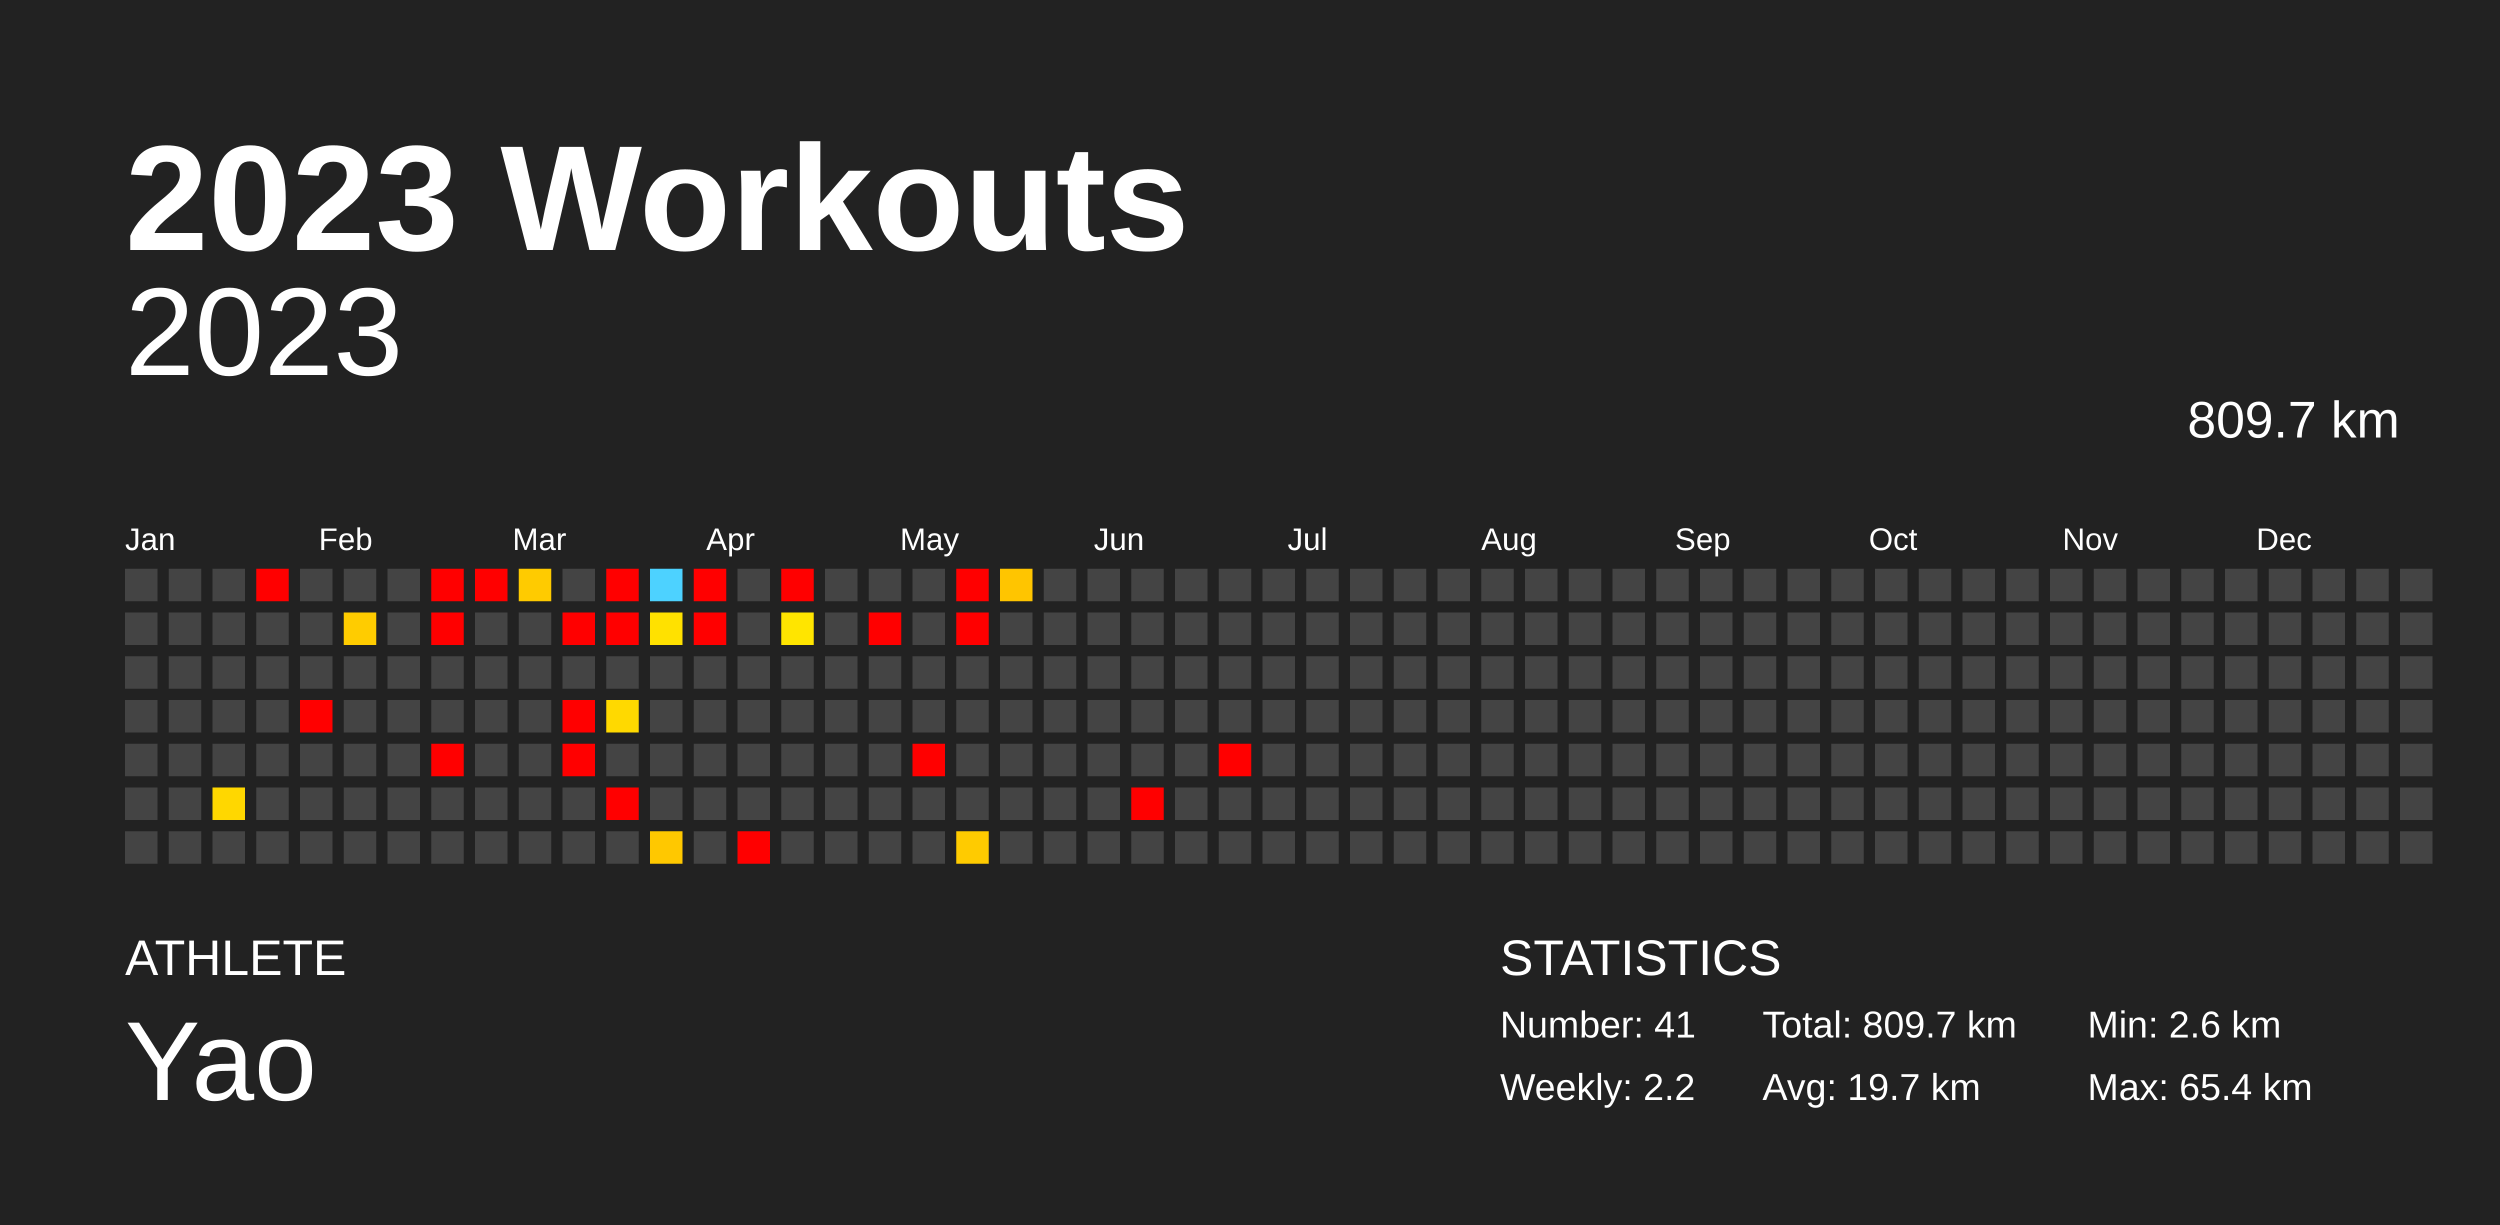
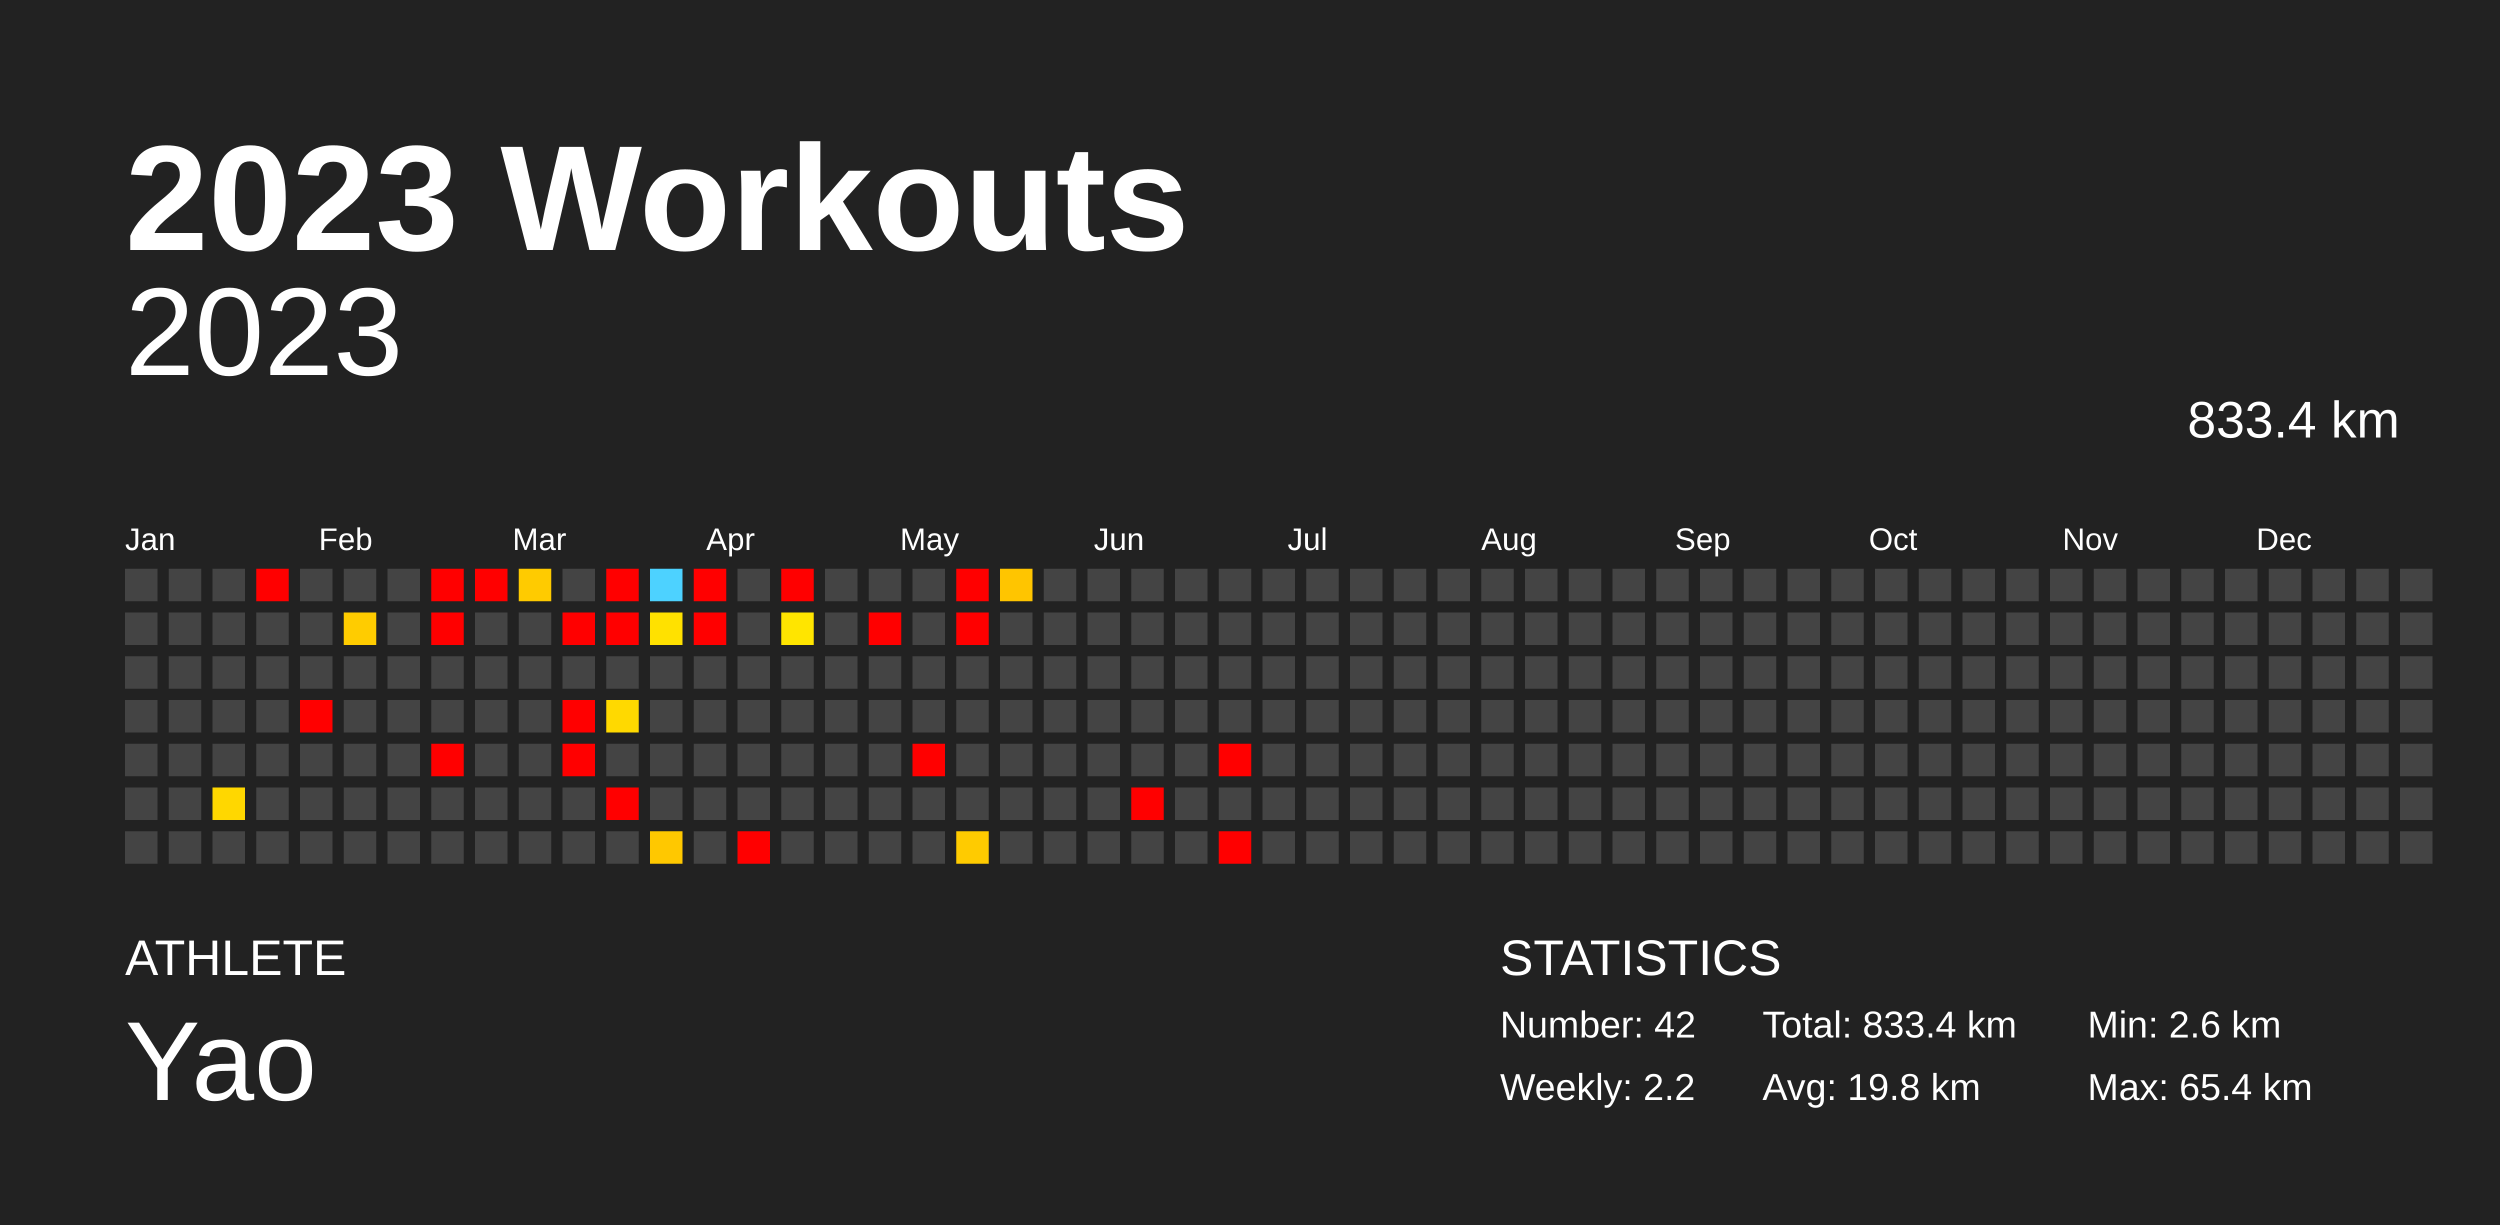
<svg xmlns="http://www.w3.org/2000/svg" baseProfile="full" height="98mm" version="1.1" viewBox="0,0,200,98" width="200mm">
  <defs />
  <rect fill="#222222" height="98" width="200" x="0" y="0" />
  <text fill="#FFFFFF" style="font-size:12px; font-family:Arial; font-weight:bold;" x="10" y="20">2023 Workouts</text>
  <text fill="#FFFFFF" style="font-size:4px; font-family:Arial" x="10" y="78">ATHLETE</text>
  <text fill="#FFFFFF" style="font-size:9px; font-family:Arial" x="10" y="88">Yao</text>
  <text fill="#FFFFFF" style="font-size:4px; font-family:Arial" x="120" y="78">STATISTICS</text>
-   <text fill="#FFFFFF" style="font-size:3px; font-family:Arial" x="120" y="83">Number: 41</text>
+   <text fill="#FFFFFF" style="font-size:3px; font-family:Arial" x="120" y="83">Number: 42</text>
  <text fill="#FFFFFF" style="font-size:3px; font-family:Arial" x="120" y="88">Weekly: 2.2</text>
-   <text fill="#FFFFFF" style="font-size:3px; font-family:Arial" x="141" y="83">Total: 809.7 km</text>
-   <text fill="#FFFFFF" style="font-size:3px; font-family:Arial" x="141" y="88">Avg: 19.7 km</text>
+   <text fill="#FFFFFF" style="font-size:3px; font-family:Arial" x="141" y="83">Total: 833.4 km</text>
+   <text fill="#FFFFFF" style="font-size:3px; font-family:Arial" x="141" y="88">Avg: 19.8 km</text>
  <text fill="#FFFFFF" style="font-size:3px; font-family:Arial" x="167" y="83">Min: 2.6 km</text>
  <text fill="#FFFFFF" style="font-size:3px; font-family:Arial" x="167" y="88">Max: 65.4 km</text>
  <text alignment-baseline="hanging" fill="#FFFFFF" style="font-size:10.0px; font-family:Arial;" x="10" y="30">2023</text>
-   <text alignment-baseline="hanging" fill="#FFFFFF" style="font-size:4.125px; font-family:Arial;" x="175" y="35">809.7 km</text>
+   <text alignment-baseline="hanging" fill="#FFFFFF" style="font-size:4.125px; font-family:Arial;" x="175" y="35">833.4 km</text>
  <text fill="#FFFFFF" style="font-size:2.5px; font-family:Arial" x="10.0" y="44">Jan</text>
  <text fill="#FFFFFF" style="font-size:2.5px; font-family:Arial" x="25.5" y="44">Feb</text>
  <text fill="#FFFFFF" style="font-size:2.5px; font-family:Arial" x="41.0" y="44">Mar</text>
  <text fill="#FFFFFF" style="font-size:2.5px; font-family:Arial" x="56.5" y="44">Apr</text>
  <text fill="#FFFFFF" style="font-size:2.5px; font-family:Arial" x="72.0" y="44">May</text>
  <text fill="#FFFFFF" style="font-size:2.5px; font-family:Arial" x="87.5" y="44">Jun</text>
  <text fill="#FFFFFF" style="font-size:2.5px; font-family:Arial" x="103.0" y="44">Jul</text>
  <text fill="#FFFFFF" style="font-size:2.5px; font-family:Arial" x="118.5" y="44">Aug</text>
  <text fill="#FFFFFF" style="font-size:2.5px; font-family:Arial" x="134.0" y="44">Sep</text>
  <text fill="#FFFFFF" style="font-size:2.5px; font-family:Arial" x="149.5" y="44">Oct</text>
  <text fill="#FFFFFF" style="font-size:2.5px; font-family:Arial" x="165.0" y="44">Nov</text>
  <text fill="#FFFFFF" style="font-size:2.5px; font-family:Arial" x="180.5" y="44">Dec</text>
  <rect fill="#444444" height="2.6" width="2.6" x="10.0" y="45.5" />
  <rect fill="#444444" height="2.6" width="2.6" x="10.0" y="49.0" />
  <rect fill="#444444" height="2.6" width="2.6" x="10.0" y="52.5" />
  <rect fill="#444444" height="2.6" width="2.6" x="10.0" y="56.0" />
  <rect fill="#444444" height="2.6" width="2.6" x="10.0" y="59.5" />
  <rect fill="#444444" height="2.6" width="2.6" x="10.0" y="63.0" />
  <rect fill="#444444" height="2.6" width="2.6" x="10.0" y="66.5" />
  <rect fill="#444444" height="2.6" width="2.6" x="13.5" y="45.5" />
  <rect fill="#444444" height="2.6" width="2.6" x="13.5" y="49.0" />
  <rect fill="#444444" height="2.6" width="2.6" x="13.5" y="52.5" />
  <rect fill="#444444" height="2.6" width="2.6" x="13.5" y="56.0" />
  <rect fill="#444444" height="2.6" width="2.6" x="13.5" y="59.5" />
  <rect fill="#444444" height="2.6" width="2.6" x="13.5" y="63.0" />
  <rect fill="#444444" height="2.6" width="2.6" x="13.5" y="66.5" />
  <rect fill="#444444" height="2.6" width="2.6" x="17.0" y="45.5" />
  <rect fill="#444444" height="2.6" width="2.6" x="17.0" y="49.0" />
  <rect fill="#444444" height="2.6" width="2.6" x="17.0" y="52.5" />
  <rect fill="#444444" height="2.6" width="2.6" x="17.0" y="56.0" />
  <rect fill="#444444" height="2.6" width="2.6" x="17.0" y="59.5" />
  <rect fill="#ffd700" height="2.6" width="2.6" x="17.0" y="63.0" />
  <rect fill="#444444" height="2.6" width="2.6" x="17.0" y="66.5" />
  <rect fill="red" height="2.6" width="2.6" x="20.5" y="45.5" />
  <rect fill="#444444" height="2.6" width="2.6" x="20.5" y="49.0" />
  <rect fill="#444444" height="2.6" width="2.6" x="20.5" y="52.5" />
  <rect fill="#444444" height="2.6" width="2.6" x="20.5" y="56.0" />
  <rect fill="#444444" height="2.6" width="2.6" x="20.5" y="59.5" />
  <rect fill="#444444" height="2.6" width="2.6" x="20.5" y="63.0" />
  <rect fill="#444444" height="2.6" width="2.6" x="20.5" y="66.5" />
  <rect fill="#444444" height="2.6" width="2.6" x="24.0" y="45.5" />
  <rect fill="#444444" height="2.6" width="2.6" x="24.0" y="49.0" />
  <rect fill="#444444" height="2.6" width="2.6" x="24.0" y="52.5" />
  <rect fill="red" height="2.6" width="2.6" x="24.0" y="56.0" />
  <rect fill="#444444" height="2.6" width="2.6" x="24.0" y="59.5" />
  <rect fill="#444444" height="2.6" width="2.6" x="24.0" y="63.0" />
  <rect fill="#444444" height="2.6" width="2.6" x="24.0" y="66.5" />
  <rect fill="#444444" height="2.6" width="2.6" x="27.5" y="45.5" />
  <rect fill="#ffcc00" height="2.6" width="2.6" x="27.5" y="49.0" />
  <rect fill="#444444" height="2.6" width="2.6" x="27.5" y="52.5" />
  <rect fill="#444444" height="2.6" width="2.6" x="27.5" y="56.0" />
  <rect fill="#444444" height="2.6" width="2.6" x="27.5" y="59.5" />
  <rect fill="#444444" height="2.6" width="2.6" x="27.5" y="63.0" />
  <rect fill="#444444" height="2.6" width="2.6" x="27.5" y="66.5" />
  <rect fill="#444444" height="2.6" width="2.6" x="31.0" y="45.5" />
  <rect fill="#444444" height="2.6" width="2.6" x="31.0" y="49.0" />
  <rect fill="#444444" height="2.6" width="2.6" x="31.0" y="52.5" />
  <rect fill="#444444" height="2.6" width="2.6" x="31.0" y="56.0" />
  <rect fill="#444444" height="2.6" width="2.6" x="31.0" y="59.5" />
  <rect fill="#444444" height="2.6" width="2.6" x="31.0" y="63.0" />
  <rect fill="#444444" height="2.6" width="2.6" x="31.0" y="66.5" />
  <rect fill="red" height="2.6" width="2.6" x="34.5" y="45.5" />
  <rect fill="red" height="2.6" width="2.6" x="34.5" y="49.0" />
  <rect fill="#444444" height="2.6" width="2.6" x="34.5" y="52.5" />
  <rect fill="#444444" height="2.6" width="2.6" x="34.5" y="56.0" />
  <rect fill="red" height="2.6" width="2.6" x="34.5" y="59.5" />
  <rect fill="#444444" height="2.6" width="2.6" x="34.5" y="63.0" />
  <rect fill="#444444" height="2.6" width="2.6" x="34.5" y="66.5" />
  <rect fill="red" height="2.6" width="2.6" x="38.0" y="45.5" />
  <rect fill="#444444" height="2.6" width="2.6" x="38.0" y="49.0" />
  <rect fill="#444444" height="2.6" width="2.6" x="38.0" y="52.5" />
  <rect fill="#444444" height="2.6" width="2.6" x="38.0" y="56.0" />
  <rect fill="#444444" height="2.6" width="2.6" x="38.0" y="59.5" />
  <rect fill="#444444" height="2.6" width="2.6" x="38.0" y="63.0" />
  <rect fill="#444444" height="2.6" width="2.6" x="38.0" y="66.5" />
  <rect fill="#ffcb00" height="2.6" width="2.6" x="41.5" y="45.5" />
  <rect fill="#444444" height="2.6" width="2.6" x="41.5" y="49.0" />
  <rect fill="#444444" height="2.6" width="2.6" x="41.5" y="52.5" />
  <rect fill="#444444" height="2.6" width="2.6" x="41.5" y="56.0" />
  <rect fill="#444444" height="2.6" width="2.6" x="41.5" y="59.5" />
  <rect fill="#444444" height="2.6" width="2.6" x="41.5" y="63.0" />
  <rect fill="#444444" height="2.6" width="2.6" x="41.5" y="66.5" />
  <rect fill="#444444" height="2.6" width="2.6" x="45.0" y="45.5" />
  <rect fill="red" height="2.6" width="2.6" x="45.0" y="49.0" />
  <rect fill="#444444" height="2.6" width="2.6" x="45.0" y="52.5" />
  <rect fill="red" height="2.6" width="2.6" x="45.0" y="56.0" />
  <rect fill="red" height="2.6" width="2.6" x="45.0" y="59.5" />
  <rect fill="#444444" height="2.6" width="2.6" x="45.0" y="63.0" />
  <rect fill="#444444" height="2.6" width="2.6" x="45.0" y="66.5" />
  <rect fill="red" height="2.6" width="2.6" x="48.5" y="45.5" />
  <rect fill="red" height="2.6" width="2.6" x="48.5" y="49.0" />
  <rect fill="#444444" height="2.6" width="2.6" x="48.5" y="52.5" />
  <rect fill="#ffd900" height="2.6" width="2.6" x="48.5" y="56.0" />
  <rect fill="#444444" height="2.6" width="2.6" x="48.5" y="59.5" />
  <rect fill="red" height="2.6" width="2.6" x="48.5" y="63.0" />
  <rect fill="#444444" height="2.6" width="2.6" x="48.5" y="66.5" />
  <rect fill="#4dd2ff" height="2.6" width="2.6" x="52.0" y="45.5" />
  <rect fill="#ffe100" height="2.6" width="2.6" x="52.0" y="49.0" />
  <rect fill="#444444" height="2.6" width="2.6" x="52.0" y="52.5" />
  <rect fill="#444444" height="2.6" width="2.6" x="52.0" y="56.0" />
  <rect fill="#444444" height="2.6" width="2.6" x="52.0" y="59.5" />
  <rect fill="#444444" height="2.6" width="2.6" x="52.0" y="63.0" />
  <rect fill="#ffc800" height="2.6" width="2.6" x="52.0" y="66.5" />
  <rect fill="red" height="2.6" width="2.6" x="55.5" y="45.5" />
  <rect fill="red" height="2.6" width="2.6" x="55.5" y="49.0" />
  <rect fill="#444444" height="2.6" width="2.6" x="55.5" y="52.5" />
  <rect fill="#444444" height="2.6" width="2.6" x="55.5" y="56.0" />
  <rect fill="#444444" height="2.6" width="2.6" x="55.5" y="59.5" />
  <rect fill="#444444" height="2.6" width="2.6" x="55.5" y="63.0" />
  <rect fill="#444444" height="2.6" width="2.6" x="55.5" y="66.5" />
  <rect fill="#444444" height="2.6" width="2.6" x="59.0" y="45.5" />
  <rect fill="#444444" height="2.6" width="2.6" x="59.0" y="49.0" />
  <rect fill="#444444" height="2.6" width="2.6" x="59.0" y="52.5" />
  <rect fill="#444444" height="2.6" width="2.6" x="59.0" y="56.0" />
  <rect fill="#444444" height="2.6" width="2.6" x="59.0" y="59.5" />
  <rect fill="#444444" height="2.6" width="2.6" x="59.0" y="63.0" />
  <rect fill="red" height="2.6" width="2.6" x="59.0" y="66.5" />
  <rect fill="red" height="2.6" width="2.6" x="62.5" y="45.5" />
  <rect fill="#ffe500" height="2.6" width="2.6" x="62.5" y="49.0" />
  <rect fill="#444444" height="2.6" width="2.6" x="62.5" y="52.5" />
  <rect fill="#444444" height="2.6" width="2.6" x="62.5" y="56.0" />
  <rect fill="#444444" height="2.6" width="2.6" x="62.5" y="59.5" />
  <rect fill="#444444" height="2.6" width="2.6" x="62.5" y="63.0" />
  <rect fill="#444444" height="2.6" width="2.6" x="62.5" y="66.5" />
  <rect fill="#444444" height="2.6" width="2.6" x="66.0" y="45.5" />
  <rect fill="#444444" height="2.6" width="2.6" x="66.0" y="49.0" />
  <rect fill="#444444" height="2.6" width="2.6" x="66.0" y="52.5" />
  <rect fill="#444444" height="2.6" width="2.6" x="66.0" y="56.0" />
  <rect fill="#444444" height="2.6" width="2.6" x="66.0" y="59.5" />
  <rect fill="#444444" height="2.6" width="2.6" x="66.0" y="63.0" />
  <rect fill="#444444" height="2.6" width="2.6" x="66.0" y="66.5" />
  <rect fill="#444444" height="2.6" width="2.6" x="69.5" y="45.5" />
  <rect fill="red" height="2.6" width="2.6" x="69.5" y="49.0" />
  <rect fill="#444444" height="2.6" width="2.6" x="69.5" y="52.5" />
  <rect fill="#444444" height="2.6" width="2.6" x="69.5" y="56.0" />
  <rect fill="#444444" height="2.6" width="2.6" x="69.5" y="59.5" />
  <rect fill="#444444" height="2.6" width="2.6" x="69.5" y="63.0" />
  <rect fill="#444444" height="2.6" width="2.6" x="69.5" y="66.5" />
  <rect fill="#444444" height="2.6" width="2.6" x="73.0" y="45.5" />
  <rect fill="#444444" height="2.6" width="2.6" x="73.0" y="49.0" />
  <rect fill="#444444" height="2.6" width="2.6" x="73.0" y="52.5" />
  <rect fill="#444444" height="2.6" width="2.6" x="73.0" y="56.0" />
  <rect fill="red" height="2.6" width="2.6" x="73.0" y="59.5" />
  <rect fill="#444444" height="2.6" width="2.6" x="73.0" y="63.0" />
  <rect fill="#444444" height="2.6" width="2.6" x="73.0" y="66.5" />
  <rect fill="red" height="2.6" width="2.6" x="76.5" y="45.5" />
  <rect fill="red" height="2.6" width="2.6" x="76.5" y="49.0" />
  <rect fill="#444444" height="2.6" width="2.6" x="76.5" y="52.5" />
  <rect fill="#444444" height="2.6" width="2.6" x="76.5" y="56.0" />
  <rect fill="#444444" height="2.6" width="2.6" x="76.5" y="59.5" />
  <rect fill="#444444" height="2.6" width="2.6" x="76.5" y="63.0" />
  <rect fill="#ffcb00" height="2.6" width="2.6" x="76.5" y="66.5" />
  <rect fill="#ffc500" height="2.6" width="2.6" x="80.0" y="45.5" />
  <rect fill="#444444" height="2.6" width="2.6" x="80.0" y="49.0" />
  <rect fill="#444444" height="2.6" width="2.6" x="80.0" y="52.5" />
  <rect fill="#444444" height="2.6" width="2.6" x="80.0" y="56.0" />
  <rect fill="#444444" height="2.6" width="2.6" x="80.0" y="59.5" />
  <rect fill="#444444" height="2.6" width="2.6" x="80.0" y="63.0" />
  <rect fill="#444444" height="2.6" width="2.6" x="80.0" y="66.5" />
  <rect fill="#444444" height="2.6" width="2.6" x="83.5" y="45.5" />
  <rect fill="#444444" height="2.6" width="2.6" x="83.5" y="49.0" />
  <rect fill="#444444" height="2.6" width="2.6" x="83.5" y="52.5" />
  <rect fill="#444444" height="2.6" width="2.6" x="83.5" y="56.0" />
  <rect fill="#444444" height="2.6" width="2.6" x="83.5" y="59.5" />
  <rect fill="#444444" height="2.6" width="2.6" x="83.5" y="63.0" />
  <rect fill="#444444" height="2.6" width="2.6" x="83.5" y="66.5" />
  <rect fill="#444444" height="2.6" width="2.6" x="87.0" y="45.5" />
  <rect fill="#444444" height="2.6" width="2.6" x="87.0" y="49.0" />
  <rect fill="#444444" height="2.6" width="2.6" x="87.0" y="52.5" />
  <rect fill="#444444" height="2.6" width="2.6" x="87.0" y="56.0" />
  <rect fill="#444444" height="2.6" width="2.6" x="87.0" y="59.5" />
  <rect fill="#444444" height="2.6" width="2.6" x="87.0" y="63.0" />
  <rect fill="#444444" height="2.6" width="2.6" x="87.0" y="66.5" />
  <rect fill="#444444" height="2.6" width="2.6" x="90.5" y="45.5" />
  <rect fill="#444444" height="2.6" width="2.6" x="90.5" y="49.0" />
  <rect fill="#444444" height="2.6" width="2.6" x="90.5" y="52.5" />
  <rect fill="#444444" height="2.6" width="2.6" x="90.5" y="56.0" />
  <rect fill="#444444" height="2.6" width="2.6" x="90.5" y="59.5" />
  <rect fill="red" height="2.6" width="2.6" x="90.5" y="63.0" />
  <rect fill="#444444" height="2.6" width="2.6" x="90.5" y="66.5" />
  <rect fill="#444444" height="2.6" width="2.6" x="94.0" y="45.5" />
  <rect fill="#444444" height="2.6" width="2.6" x="94.0" y="49.0" />
  <rect fill="#444444" height="2.6" width="2.6" x="94.0" y="52.5" />
  <rect fill="#444444" height="2.6" width="2.6" x="94.0" y="56.0" />
  <rect fill="#444444" height="2.6" width="2.6" x="94.0" y="59.5" />
  <rect fill="#444444" height="2.6" width="2.6" x="94.0" y="63.0" />
  <rect fill="#444444" height="2.6" width="2.6" x="94.0" y="66.5" />
  <rect fill="#444444" height="2.6" width="2.6" x="97.5" y="45.5" />
  <rect fill="#444444" height="2.6" width="2.6" x="97.5" y="49.0" />
  <rect fill="#444444" height="2.6" width="2.6" x="97.5" y="52.5" />
  <rect fill="#444444" height="2.6" width="2.6" x="97.5" y="56.0" />
  <rect fill="red" height="2.6" width="2.6" x="97.5" y="59.5" />
  <rect fill="#444444" height="2.6" width="2.6" x="97.5" y="63.0" />
-   <rect fill="#444444" height="2.6" width="2.6" x="97.5" y="66.5" />
+   <rect fill="red" height="2.6" width="2.6" x="97.5" y="66.5" />
  <rect fill="#444444" height="2.6" width="2.6" x="101.0" y="45.5" />
  <rect fill="#444444" height="2.6" width="2.6" x="101.0" y="49.0" />
  <rect fill="#444444" height="2.6" width="2.6" x="101.0" y="52.5" />
  <rect fill="#444444" height="2.6" width="2.6" x="101.0" y="56.0" />
  <rect fill="#444444" height="2.6" width="2.6" x="101.0" y="59.5" />
  <rect fill="#444444" height="2.6" width="2.6" x="101.0" y="63.0" />
  <rect fill="#444444" height="2.6" width="2.6" x="101.0" y="66.5" />
  <rect fill="#444444" height="2.6" width="2.6" x="104.5" y="45.5" />
  <rect fill="#444444" height="2.6" width="2.6" x="104.5" y="49.0" />
  <rect fill="#444444" height="2.6" width="2.6" x="104.5" y="52.5" />
  <rect fill="#444444" height="2.6" width="2.6" x="104.5" y="56.0" />
  <rect fill="#444444" height="2.6" width="2.6" x="104.5" y="59.5" />
  <rect fill="#444444" height="2.6" width="2.6" x="104.5" y="63.0" />
  <rect fill="#444444" height="2.6" width="2.6" x="104.5" y="66.5" />
  <rect fill="#444444" height="2.6" width="2.6" x="108.0" y="45.5" />
  <rect fill="#444444" height="2.6" width="2.6" x="108.0" y="49.0" />
  <rect fill="#444444" height="2.6" width="2.6" x="108.0" y="52.5" />
  <rect fill="#444444" height="2.6" width="2.6" x="108.0" y="56.0" />
  <rect fill="#444444" height="2.6" width="2.6" x="108.0" y="59.5" />
  <rect fill="#444444" height="2.6" width="2.6" x="108.0" y="63.0" />
  <rect fill="#444444" height="2.6" width="2.6" x="108.0" y="66.5" />
  <rect fill="#444444" height="2.6" width="2.6" x="111.5" y="45.5" />
  <rect fill="#444444" height="2.6" width="2.6" x="111.5" y="49.0" />
  <rect fill="#444444" height="2.6" width="2.6" x="111.5" y="52.5" />
  <rect fill="#444444" height="2.6" width="2.6" x="111.5" y="56.0" />
  <rect fill="#444444" height="2.6" width="2.6" x="111.5" y="59.5" />
  <rect fill="#444444" height="2.6" width="2.6" x="111.5" y="63.0" />
  <rect fill="#444444" height="2.6" width="2.6" x="111.5" y="66.5" />
  <rect fill="#444444" height="2.6" width="2.6" x="115.0" y="45.5" />
  <rect fill="#444444" height="2.6" width="2.6" x="115.0" y="49.0" />
  <rect fill="#444444" height="2.6" width="2.6" x="115.0" y="52.5" />
  <rect fill="#444444" height="2.6" width="2.6" x="115.0" y="56.0" />
  <rect fill="#444444" height="2.6" width="2.6" x="115.0" y="59.5" />
  <rect fill="#444444" height="2.6" width="2.6" x="115.0" y="63.0" />
  <rect fill="#444444" height="2.6" width="2.6" x="115.0" y="66.5" />
  <rect fill="#444444" height="2.6" width="2.6" x="118.5" y="45.5" />
  <rect fill="#444444" height="2.6" width="2.6" x="118.5" y="49.0" />
  <rect fill="#444444" height="2.6" width="2.6" x="118.5" y="52.5" />
  <rect fill="#444444" height="2.6" width="2.6" x="118.5" y="56.0" />
  <rect fill="#444444" height="2.6" width="2.6" x="118.5" y="59.5" />
  <rect fill="#444444" height="2.6" width="2.6" x="118.5" y="63.0" />
  <rect fill="#444444" height="2.6" width="2.6" x="118.5" y="66.5" />
  <rect fill="#444444" height="2.6" width="2.6" x="122.0" y="45.5" />
  <rect fill="#444444" height="2.6" width="2.6" x="122.0" y="49.0" />
  <rect fill="#444444" height="2.6" width="2.6" x="122.0" y="52.5" />
  <rect fill="#444444" height="2.6" width="2.6" x="122.0" y="56.0" />
  <rect fill="#444444" height="2.6" width="2.6" x="122.0" y="59.5" />
  <rect fill="#444444" height="2.6" width="2.6" x="122.0" y="63.0" />
  <rect fill="#444444" height="2.6" width="2.6" x="122.0" y="66.5" />
  <rect fill="#444444" height="2.6" width="2.6" x="125.5" y="45.5" />
  <rect fill="#444444" height="2.6" width="2.6" x="125.5" y="49.0" />
  <rect fill="#444444" height="2.6" width="2.6" x="125.5" y="52.5" />
  <rect fill="#444444" height="2.6" width="2.6" x="125.5" y="56.0" />
  <rect fill="#444444" height="2.6" width="2.6" x="125.5" y="59.5" />
  <rect fill="#444444" height="2.6" width="2.6" x="125.5" y="63.0" />
  <rect fill="#444444" height="2.6" width="2.6" x="125.5" y="66.5" />
  <rect fill="#444444" height="2.6" width="2.6" x="129.0" y="45.5" />
  <rect fill="#444444" height="2.6" width="2.6" x="129.0" y="49.0" />
  <rect fill="#444444" height="2.6" width="2.6" x="129.0" y="52.5" />
  <rect fill="#444444" height="2.6" width="2.6" x="129.0" y="56.0" />
  <rect fill="#444444" height="2.6" width="2.6" x="129.0" y="59.5" />
  <rect fill="#444444" height="2.6" width="2.6" x="129.0" y="63.0" />
  <rect fill="#444444" height="2.6" width="2.6" x="129.0" y="66.5" />
  <rect fill="#444444" height="2.6" width="2.6" x="132.5" y="45.5" />
  <rect fill="#444444" height="2.6" width="2.6" x="132.5" y="49.0" />
  <rect fill="#444444" height="2.6" width="2.6" x="132.5" y="52.5" />
  <rect fill="#444444" height="2.6" width="2.6" x="132.5" y="56.0" />
  <rect fill="#444444" height="2.6" width="2.6" x="132.5" y="59.5" />
  <rect fill="#444444" height="2.6" width="2.6" x="132.5" y="63.0" />
  <rect fill="#444444" height="2.6" width="2.6" x="132.5" y="66.5" />
  <rect fill="#444444" height="2.6" width="2.6" x="136.0" y="45.5" />
  <rect fill="#444444" height="2.6" width="2.6" x="136.0" y="49.0" />
  <rect fill="#444444" height="2.6" width="2.6" x="136.0" y="52.5" />
  <rect fill="#444444" height="2.6" width="2.6" x="136.0" y="56.0" />
  <rect fill="#444444" height="2.6" width="2.6" x="136.0" y="59.5" />
  <rect fill="#444444" height="2.6" width="2.6" x="136.0" y="63.0" />
  <rect fill="#444444" height="2.6" width="2.6" x="136.0" y="66.5" />
  <rect fill="#444444" height="2.6" width="2.6" x="139.5" y="45.5" />
  <rect fill="#444444" height="2.6" width="2.6" x="139.5" y="49.0" />
  <rect fill="#444444" height="2.6" width="2.6" x="139.5" y="52.5" />
  <rect fill="#444444" height="2.6" width="2.6" x="139.5" y="56.0" />
  <rect fill="#444444" height="2.6" width="2.6" x="139.5" y="59.5" />
  <rect fill="#444444" height="2.6" width="2.6" x="139.5" y="63.0" />
  <rect fill="#444444" height="2.6" width="2.6" x="139.5" y="66.5" />
  <rect fill="#444444" height="2.6" width="2.6" x="143.0" y="45.5" />
  <rect fill="#444444" height="2.6" width="2.6" x="143.0" y="49.0" />
  <rect fill="#444444" height="2.6" width="2.6" x="143.0" y="52.5" />
  <rect fill="#444444" height="2.6" width="2.6" x="143.0" y="56.0" />
  <rect fill="#444444" height="2.6" width="2.6" x="143.0" y="59.5" />
  <rect fill="#444444" height="2.6" width="2.6" x="143.0" y="63.0" />
  <rect fill="#444444" height="2.6" width="2.6" x="143.0" y="66.5" />
  <rect fill="#444444" height="2.6" width="2.6" x="146.5" y="45.5" />
  <rect fill="#444444" height="2.6" width="2.6" x="146.5" y="49.0" />
  <rect fill="#444444" height="2.6" width="2.6" x="146.5" y="52.5" />
  <rect fill="#444444" height="2.6" width="2.6" x="146.5" y="56.0" />
  <rect fill="#444444" height="2.6" width="2.6" x="146.5" y="59.5" />
  <rect fill="#444444" height="2.6" width="2.6" x="146.5" y="63.0" />
  <rect fill="#444444" height="2.6" width="2.6" x="146.5" y="66.5" />
  <rect fill="#444444" height="2.6" width="2.6" x="150.0" y="45.5" />
  <rect fill="#444444" height="2.6" width="2.6" x="150.0" y="49.0" />
  <rect fill="#444444" height="2.6" width="2.6" x="150.0" y="52.5" />
  <rect fill="#444444" height="2.6" width="2.6" x="150.0" y="56.0" />
  <rect fill="#444444" height="2.6" width="2.6" x="150.0" y="59.5" />
  <rect fill="#444444" height="2.6" width="2.6" x="150.0" y="63.0" />
  <rect fill="#444444" height="2.6" width="2.6" x="150.0" y="66.5" />
  <rect fill="#444444" height="2.6" width="2.6" x="153.5" y="45.5" />
  <rect fill="#444444" height="2.6" width="2.6" x="153.5" y="49.0" />
  <rect fill="#444444" height="2.6" width="2.6" x="153.5" y="52.5" />
  <rect fill="#444444" height="2.6" width="2.6" x="153.5" y="56.0" />
  <rect fill="#444444" height="2.6" width="2.6" x="153.5" y="59.5" />
  <rect fill="#444444" height="2.6" width="2.6" x="153.5" y="63.0" />
  <rect fill="#444444" height="2.6" width="2.6" x="153.5" y="66.5" />
  <rect fill="#444444" height="2.6" width="2.6" x="157.0" y="45.5" />
  <rect fill="#444444" height="2.6" width="2.6" x="157.0" y="49.0" />
  <rect fill="#444444" height="2.6" width="2.6" x="157.0" y="52.5" />
  <rect fill="#444444" height="2.6" width="2.6" x="157.0" y="56.0" />
  <rect fill="#444444" height="2.6" width="2.6" x="157.0" y="59.5" />
  <rect fill="#444444" height="2.6" width="2.6" x="157.0" y="63.0" />
  <rect fill="#444444" height="2.6" width="2.6" x="157.0" y="66.5" />
  <rect fill="#444444" height="2.6" width="2.6" x="160.5" y="45.5" />
  <rect fill="#444444" height="2.6" width="2.6" x="160.5" y="49.0" />
  <rect fill="#444444" height="2.6" width="2.6" x="160.5" y="52.5" />
  <rect fill="#444444" height="2.6" width="2.6" x="160.5" y="56.0" />
  <rect fill="#444444" height="2.6" width="2.6" x="160.5" y="59.5" />
  <rect fill="#444444" height="2.6" width="2.6" x="160.5" y="63.0" />
  <rect fill="#444444" height="2.6" width="2.6" x="160.5" y="66.5" />
  <rect fill="#444444" height="2.6" width="2.6" x="164.0" y="45.5" />
  <rect fill="#444444" height="2.6" width="2.6" x="164.0" y="49.0" />
  <rect fill="#444444" height="2.6" width="2.6" x="164.0" y="52.5" />
  <rect fill="#444444" height="2.6" width="2.6" x="164.0" y="56.0" />
  <rect fill="#444444" height="2.6" width="2.6" x="164.0" y="59.5" />
  <rect fill="#444444" height="2.6" width="2.6" x="164.0" y="63.0" />
  <rect fill="#444444" height="2.6" width="2.6" x="164.0" y="66.5" />
  <rect fill="#444444" height="2.6" width="2.6" x="167.5" y="45.5" />
  <rect fill="#444444" height="2.6" width="2.6" x="167.5" y="49.0" />
  <rect fill="#444444" height="2.6" width="2.6" x="167.5" y="52.5" />
  <rect fill="#444444" height="2.6" width="2.6" x="167.5" y="56.0" />
  <rect fill="#444444" height="2.6" width="2.6" x="167.5" y="59.5" />
  <rect fill="#444444" height="2.6" width="2.6" x="167.5" y="63.0" />
  <rect fill="#444444" height="2.6" width="2.6" x="167.5" y="66.5" />
  <rect fill="#444444" height="2.6" width="2.6" x="171.0" y="45.5" />
  <rect fill="#444444" height="2.6" width="2.6" x="171.0" y="49.0" />
  <rect fill="#444444" height="2.6" width="2.6" x="171.0" y="52.5" />
  <rect fill="#444444" height="2.6" width="2.6" x="171.0" y="56.0" />
  <rect fill="#444444" height="2.6" width="2.6" x="171.0" y="59.5" />
  <rect fill="#444444" height="2.6" width="2.6" x="171.0" y="63.0" />
  <rect fill="#444444" height="2.6" width="2.6" x="171.0" y="66.5" />
  <rect fill="#444444" height="2.6" width="2.6" x="174.5" y="45.5" />
  <rect fill="#444444" height="2.6" width="2.6" x="174.5" y="49.0" />
  <rect fill="#444444" height="2.6" width="2.6" x="174.5" y="52.5" />
  <rect fill="#444444" height="2.6" width="2.6" x="174.5" y="56.0" />
  <rect fill="#444444" height="2.6" width="2.6" x="174.5" y="59.5" />
  <rect fill="#444444" height="2.6" width="2.6" x="174.5" y="63.0" />
  <rect fill="#444444" height="2.6" width="2.6" x="174.5" y="66.5" />
  <rect fill="#444444" height="2.6" width="2.6" x="178.0" y="45.5" />
  <rect fill="#444444" height="2.6" width="2.6" x="178.0" y="49.0" />
  <rect fill="#444444" height="2.6" width="2.6" x="178.0" y="52.5" />
  <rect fill="#444444" height="2.6" width="2.6" x="178.0" y="56.0" />
  <rect fill="#444444" height="2.6" width="2.6" x="178.0" y="59.5" />
  <rect fill="#444444" height="2.6" width="2.6" x="178.0" y="63.0" />
  <rect fill="#444444" height="2.6" width="2.6" x="178.0" y="66.5" />
  <rect fill="#444444" height="2.6" width="2.6" x="181.5" y="45.5" />
  <rect fill="#444444" height="2.6" width="2.6" x="181.5" y="49.0" />
  <rect fill="#444444" height="2.6" width="2.6" x="181.5" y="52.5" />
  <rect fill="#444444" height="2.6" width="2.6" x="181.5" y="56.0" />
  <rect fill="#444444" height="2.6" width="2.6" x="181.5" y="59.5" />
  <rect fill="#444444" height="2.6" width="2.6" x="181.5" y="63.0" />
  <rect fill="#444444" height="2.6" width="2.6" x="181.5" y="66.5" />
  <rect fill="#444444" height="2.6" width="2.6" x="185.0" y="45.5" />
  <rect fill="#444444" height="2.6" width="2.6" x="185.0" y="49.0" />
  <rect fill="#444444" height="2.6" width="2.6" x="185.0" y="52.5" />
  <rect fill="#444444" height="2.6" width="2.6" x="185.0" y="56.0" />
  <rect fill="#444444" height="2.6" width="2.6" x="185.0" y="59.5" />
  <rect fill="#444444" height="2.6" width="2.6" x="185.0" y="63.0" />
  <rect fill="#444444" height="2.6" width="2.6" x="185.0" y="66.5" />
  <rect fill="#444444" height="2.6" width="2.6" x="188.5" y="45.5" />
  <rect fill="#444444" height="2.6" width="2.6" x="188.5" y="49.0" />
  <rect fill="#444444" height="2.6" width="2.6" x="188.5" y="52.5" />
  <rect fill="#444444" height="2.6" width="2.6" x="188.5" y="56.0" />
  <rect fill="#444444" height="2.6" width="2.6" x="188.5" y="59.5" />
  <rect fill="#444444" height="2.6" width="2.6" x="188.5" y="63.0" />
  <rect fill="#444444" height="2.6" width="2.6" x="188.5" y="66.5" />
  <rect fill="#444444" height="2.6" width="2.6" x="192.0" y="45.5" />
  <rect fill="#444444" height="2.6" width="2.6" x="192.0" y="49.0" />
  <rect fill="#444444" height="2.6" width="2.6" x="192.0" y="52.5" />
  <rect fill="#444444" height="2.6" width="2.6" x="192.0" y="56.0" />
  <rect fill="#444444" height="2.6" width="2.6" x="192.0" y="59.5" />
  <rect fill="#444444" height="2.6" width="2.6" x="192.0" y="63.0" />
  <rect fill="#444444" height="2.6" width="2.6" x="192.0" y="66.5" />
</svg>
